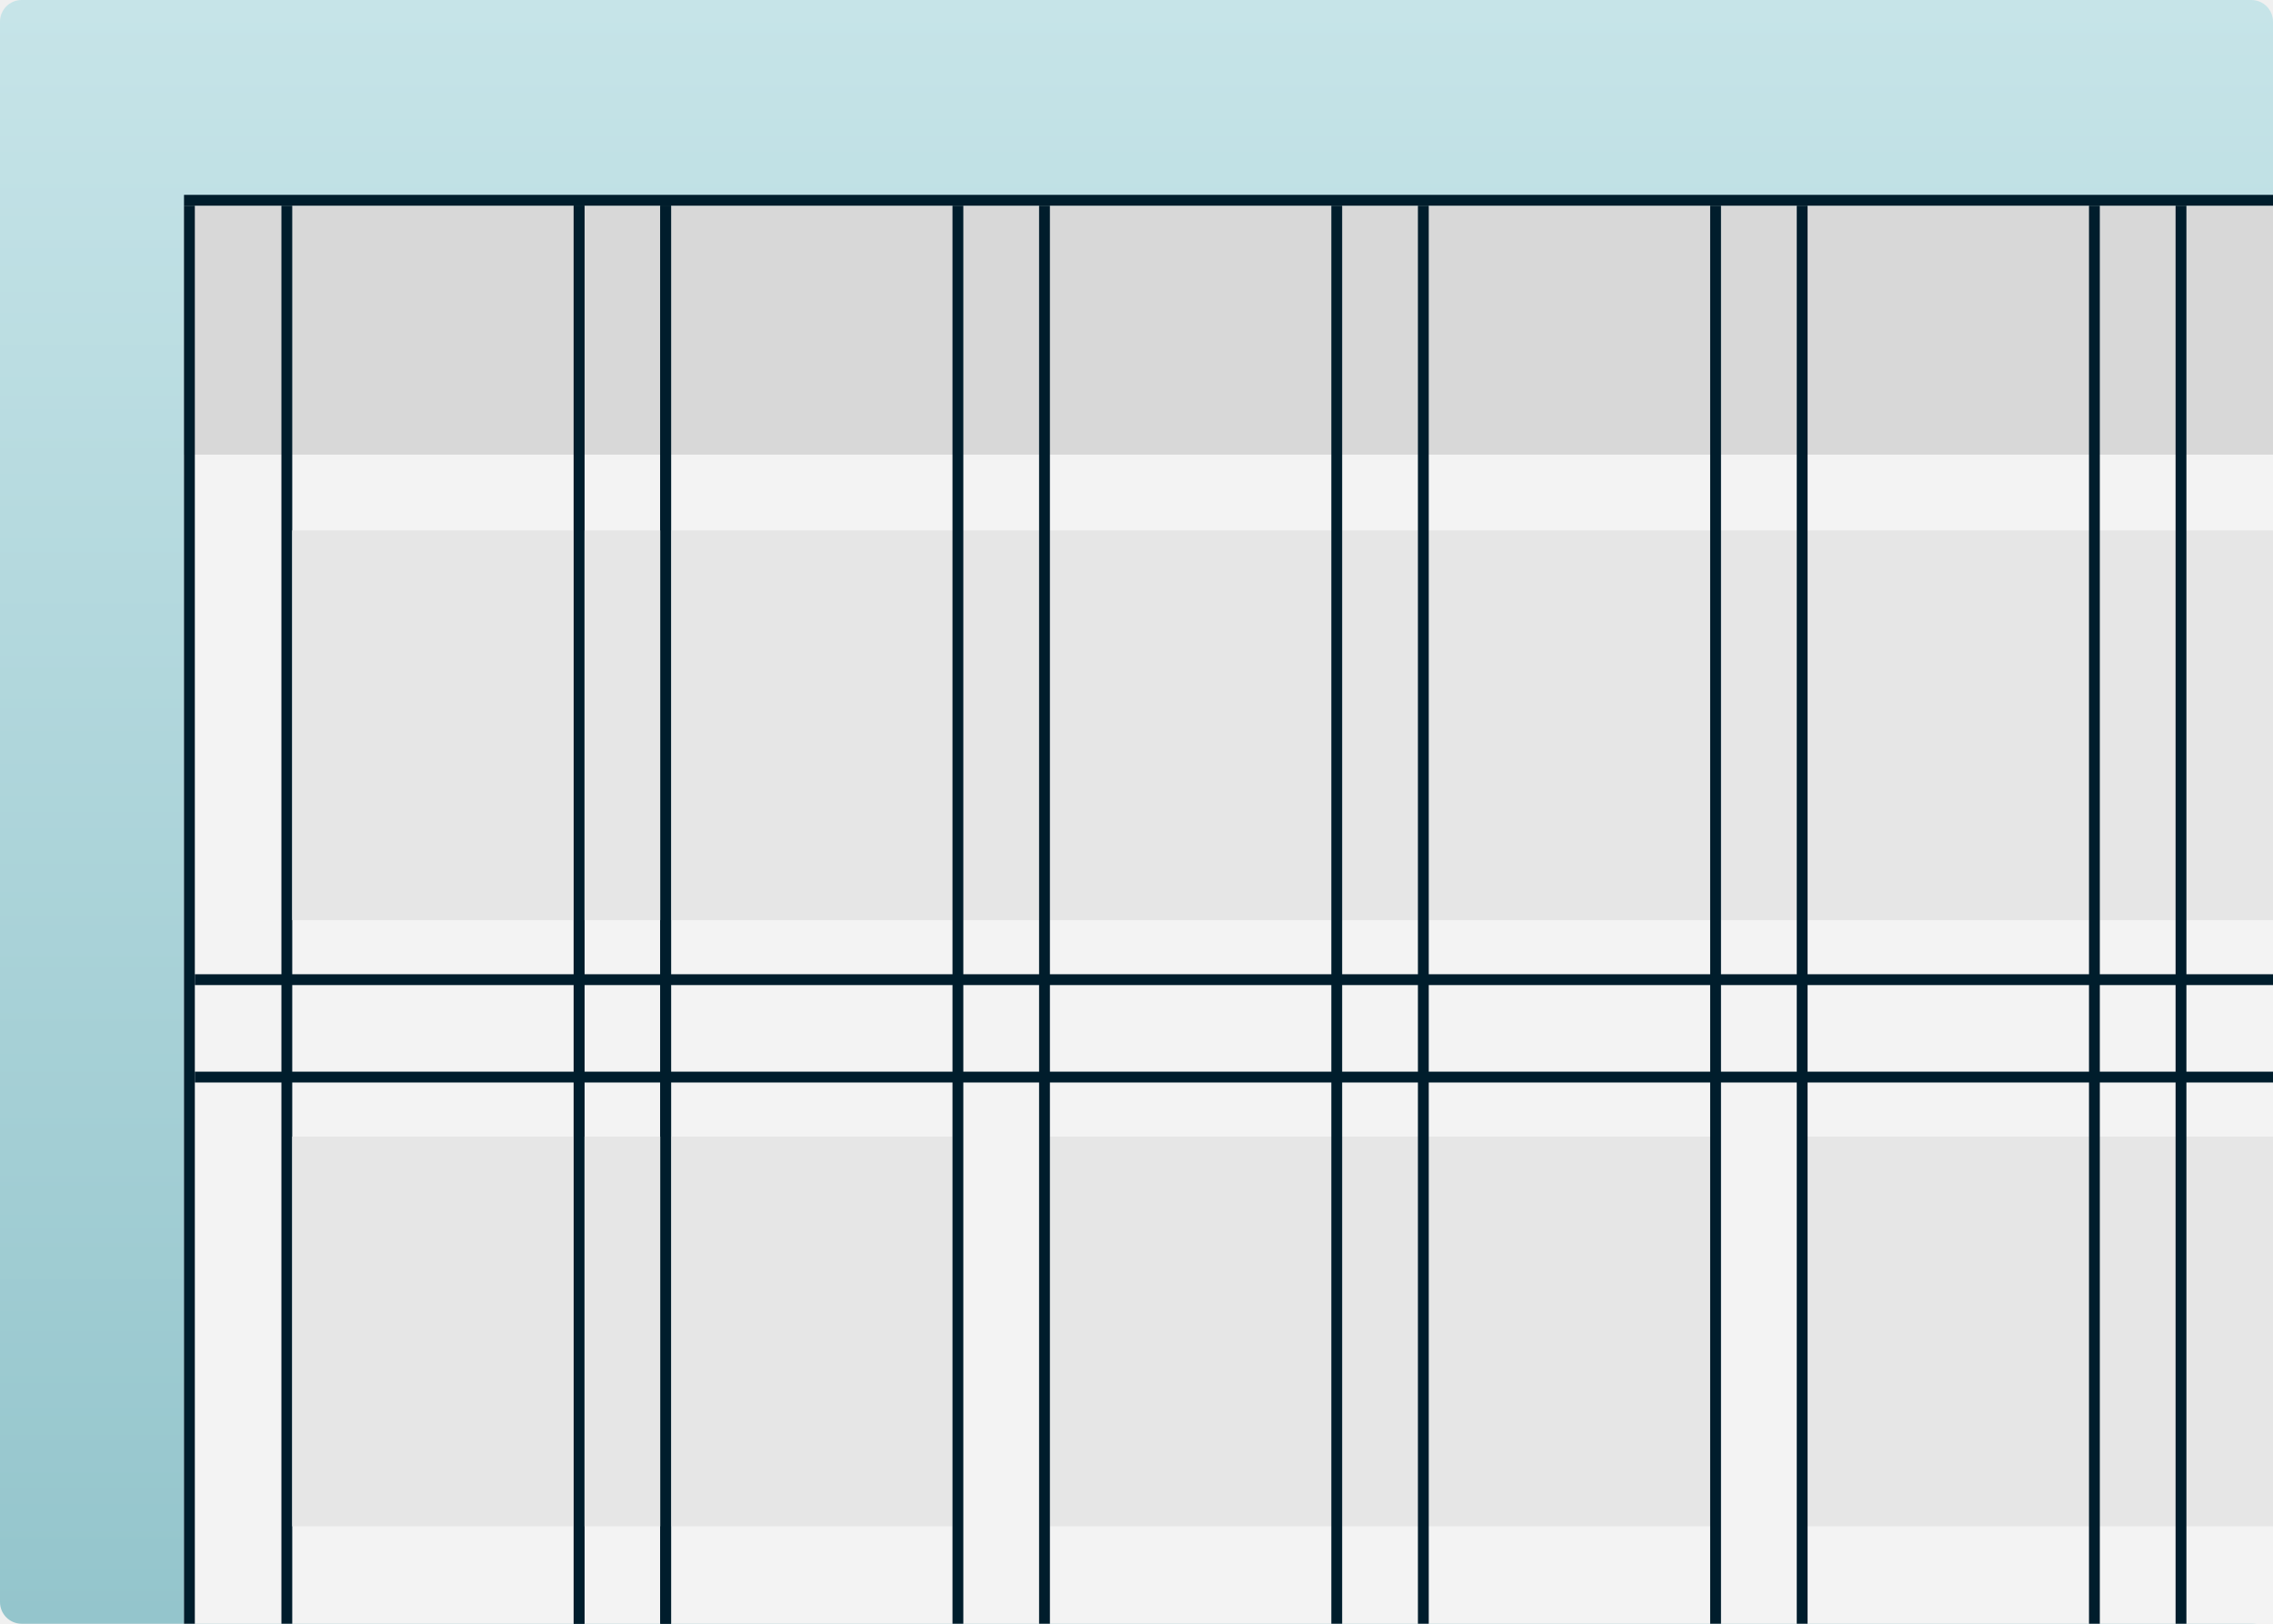
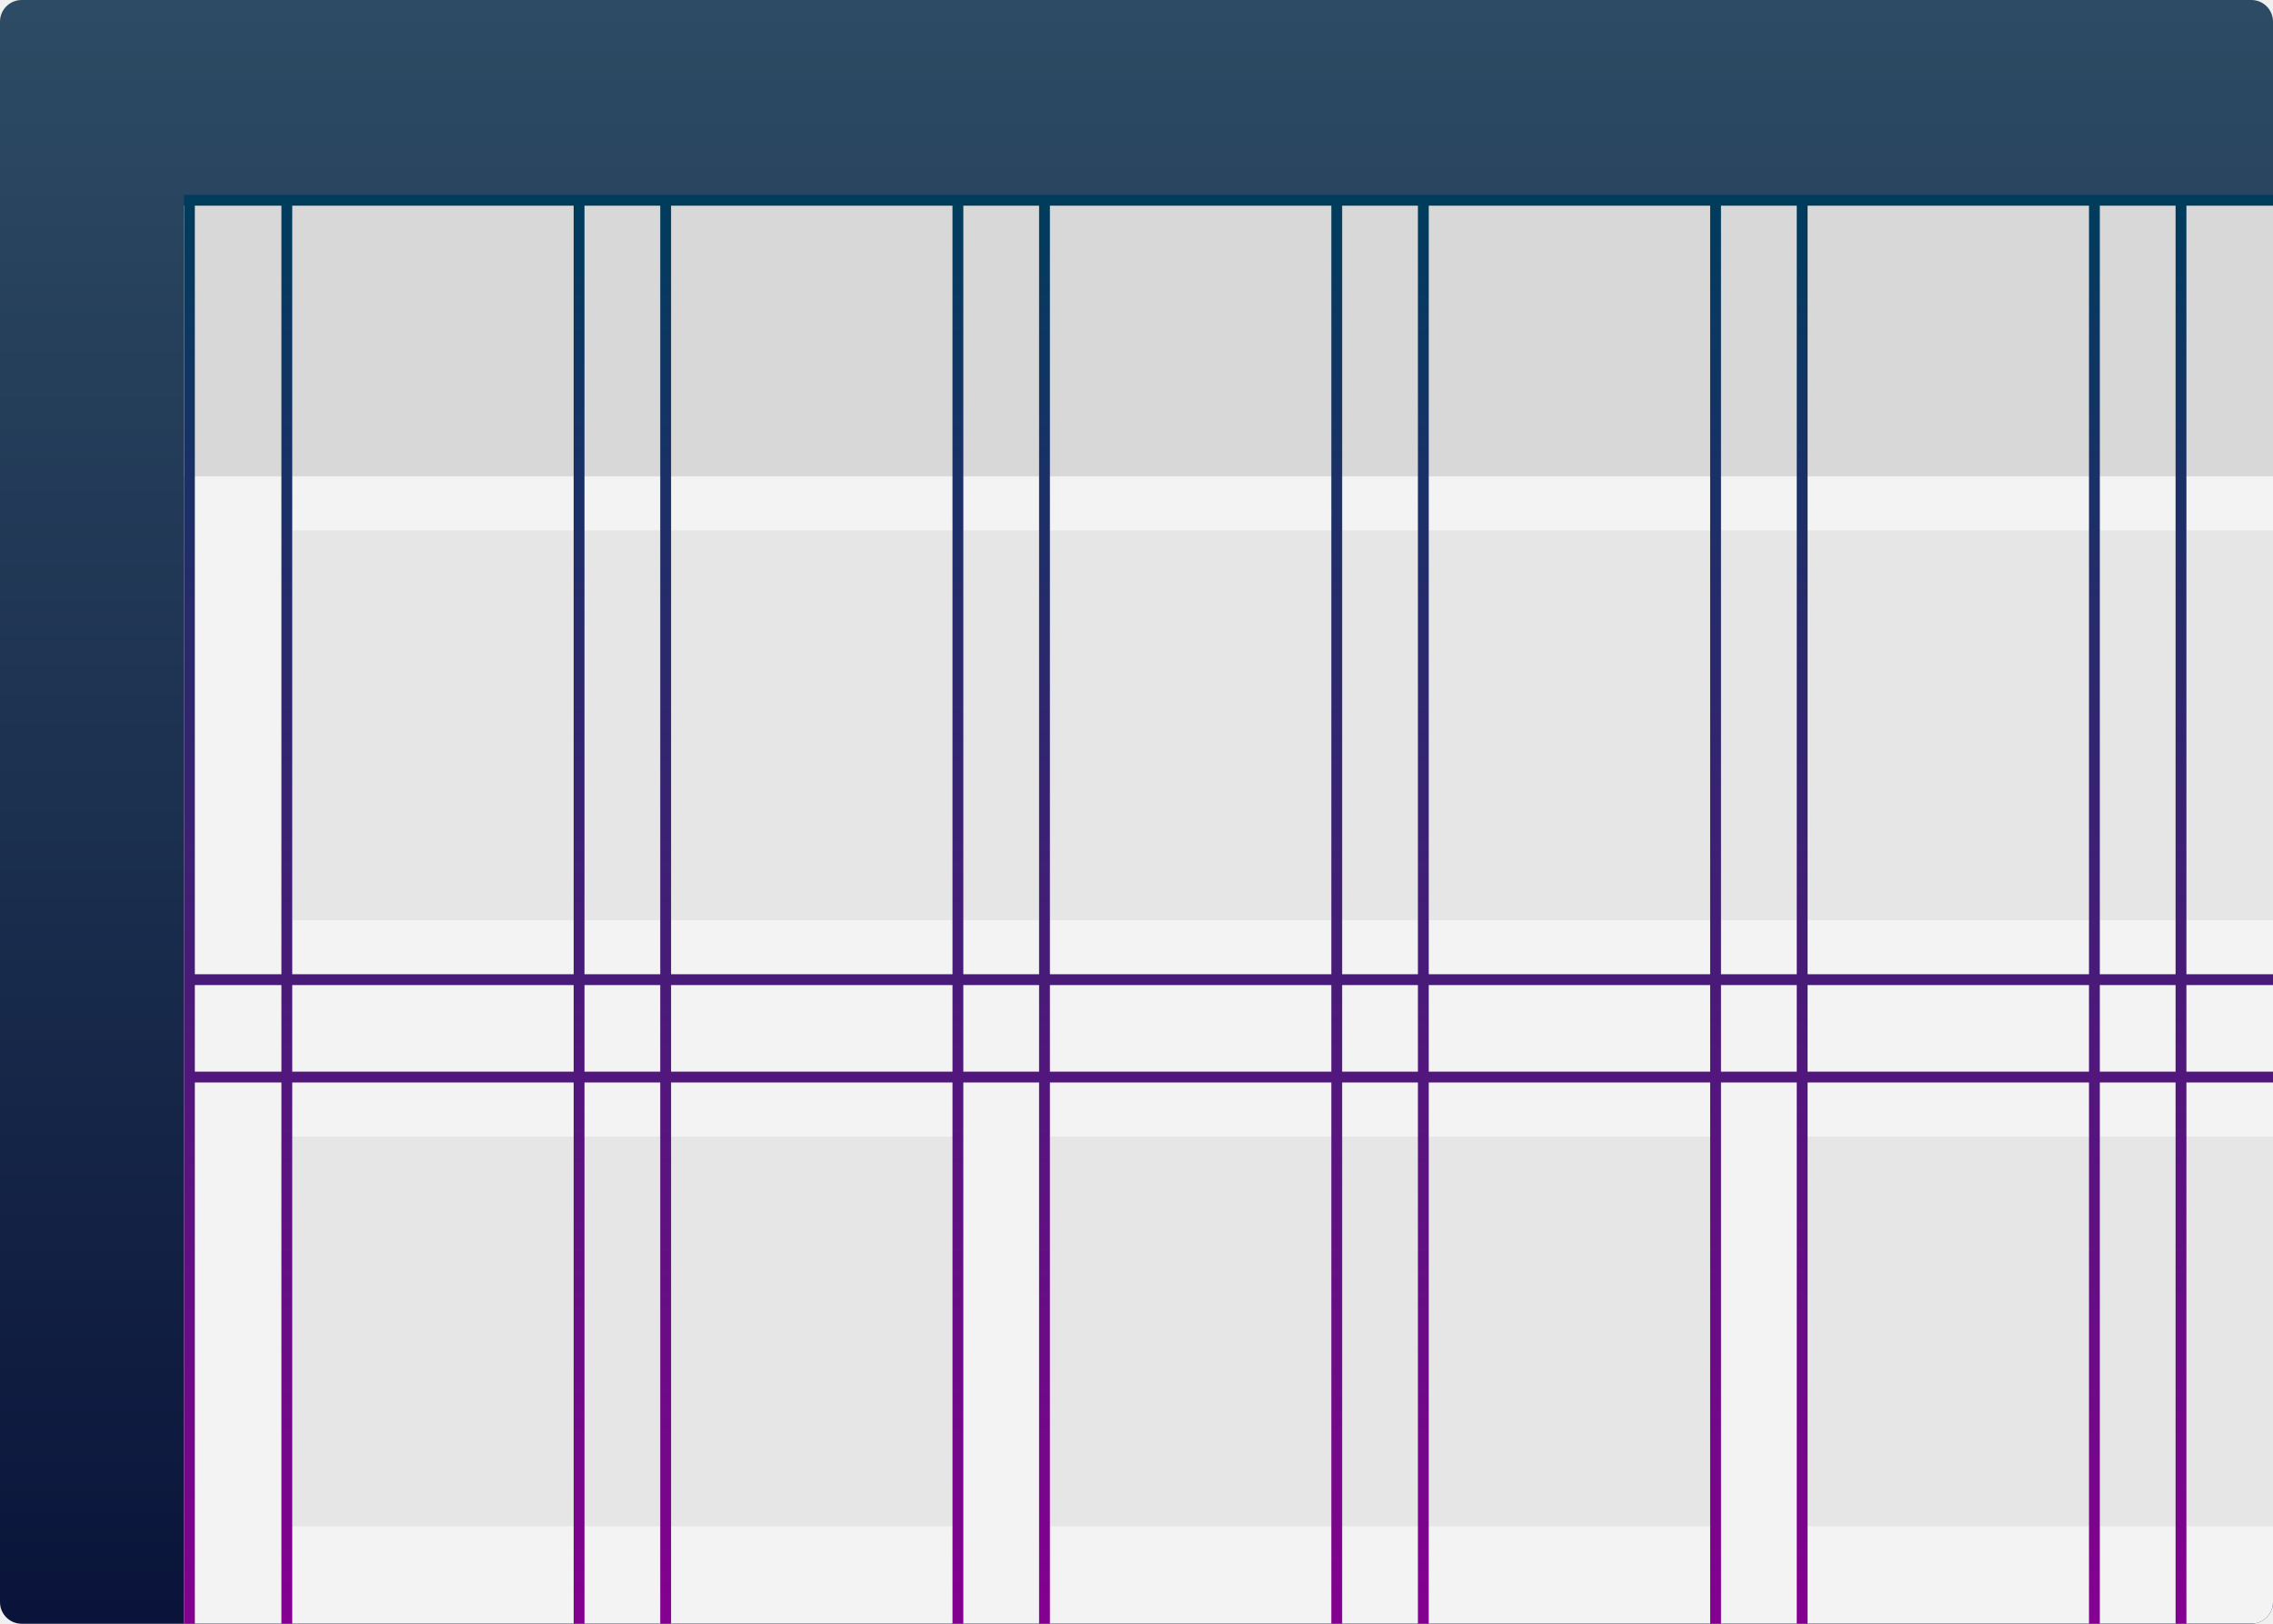
- <svg xmlns="http://www.w3.org/2000/svg" width="210px" height="150px" viewBox="0 0 210 150" version="1.1">
+ <svg xmlns="http://www.w3.org/2000/svg" xmlns:xlink="http://www.w3.org/1999/xlink" width="210px" height="150px" viewBox="0 0 210 150" version="1.1">
  <defs>
    <linearGradient x1="50%" y1="0%" x2="50%" y2="100%" id="linearGradient-1">
-       <stop stop-color="#C6E4E8" offset="0%" />
-       <stop stop-color="#94C5CC" offset="100%" />
+       <stop stop-color="#2D4B64" offset="0%" />
+       <stop stop-color="#0A143A" offset="100%" />
+     </linearGradient>
+     <rect id="path-2" x="0" y="0" width="210" height="150" rx="2" />
+     <linearGradient x1="100%" y1="100%" x2="100%" y2="0%" id="linearGradient-4">
+       <stop stop-color="#840090" offset="0%" />
+       <stop stop-color="#003C5C" offset="100%" />
    </linearGradient>
  </defs>
  <g id="Page-1" stroke="none" stroke-width="1" fill="none" fill-rule="evenodd">
-     <g id="Desktop-Copy" transform="translate(-235, -726)" fill-rule="nonzero">
+     <g id="Desktop-Copy" transform="translate(-235, -726)">
      <g id="Group-3" transform="translate(235, 726)">
-         <rect id="Rectangle" fill="url(#linearGradient-1)" x="0" y="0" width="210" height="150" rx="2" />
-         <rect id="Rectangle" fill="#D8D8D8" x="17" y="19" width="193" height="25" />
-         <rect id="Rectangle" fill="#F3F3F3" x="17" y="42" width="193" height="108" />
-         <rect id="Rectangle" fill="#001D2C" x="17" y="19" width="1" height="131" />
-         <rect id="Rectangle" fill="#001D2C" x="26" y="19" width="1" height="131" />
-         <rect id="Rectangle" fill="#001D2C" x="53" y="19" width="1" height="131" />
-         <rect id="Rectangle" fill="#001D2C" x="61" y="19" width="1" height="131" />
-         <rect id="Rectangle" fill="#E6E6E6" x="27" y="49" width="183" height="36" />
-         <rect id="Rectangle" fill="#E6E6E6" x="27" y="105" width="61" height="36" />
-         <rect id="Rectangle" fill="#E6E6E6" x="97" y="105" width="61" height="36" />
-         <rect id="Rectangle" fill="#E6E6E6" x="167" y="105" width="43" height="36" />
-         <rect id="Rectangle" fill="#001D2C" x="53" y="19" width="1" height="131" />
-         <rect id="Rectangle" fill="#001D2C" x="61" y="19" width="1" height="131" />
-         <rect id="Rectangle" fill="#001D2C" x="88" y="19" width="1" height="131" />
-         <rect id="Rectangle" fill="#001D2C" x="96" y="19" width="1" height="131" />
-         <rect id="Rectangle" fill="#001D2C" x="123" y="19" width="1" height="131" />
-         <rect id="Rectangle" fill="#001D2C" x="131" y="19" width="1" height="131" />
-         <rect id="Rectangle" fill="#001D2C" x="158" y="19" width="1" height="131" />
-         <rect id="Rectangle" fill="#001D2C" x="166" y="19" width="1" height="131" />
-         <rect id="Rectangle" fill="#001D2C" x="193" y="19" width="1" height="131" />
-         <rect id="Rectangle" fill="#001D2C" x="201" y="19" width="1" height="131" />
-         <rect id="Rectangle" fill="#001D2C" x="18" y="90" width="192" height="1" />
-         <rect id="Rectangle" fill="#001D2C" x="17" y="18" width="193" height="1" />
-         <rect id="Rectangle" fill="#001D2C" x="18" y="99" width="192" height="1" />
+         <g id="Rectangle">
+           <mask id="mask-3" fill="white">
+             <use xlink:href="#path-2" />
+           </mask>
+           <use id="Mask" fill="url(#linearGradient-1)" xlink:href="#path-2" />
+           <rect fill="#F3F3F3" fill-rule="nonzero" mask="url(#mask-3)" x="17" y="19" width="193" height="131" />
+         </g>
+         <g id="Group-7" transform="translate(17, 18)" fill-rule="nonzero">
+           <rect id="Rectangle" fill="#D8D8D8" x="0" y="1" width="193" height="25" />
+           <rect id="Rectangle" fill="#E6E6E6" x="10" y="31" width="183" height="36" />
+           <rect id="Rectangle" fill="#E6E6E6" x="10" y="87" width="61" height="36" />
+           <rect id="Rectangle" fill="#E6E6E6" x="80" y="87" width="61" height="36" />
+           <rect id="Rectangle" fill="#E6E6E6" x="150" y="87" width="43" height="36" />
+           <path d="M1,82 L1,132 L0,132 L0,1 L0,0 L193,0 L193,1 L185,1 L185,72 L193,72 L193,73 L185,73 L185,81 L193,81 L193,82 L185,82 L185,132 L184,132 L184,82 L177,82 L177,132 L176,132 L176,82 L150,82 L150,132 L149,132 L149,82 L142,82 L142,132 L141,132 L141,82 L115,82 L115,132 L114,132 L114,82 L107,82 L107,132 L106,132 L106,82 L80,82 L80,132 L79,132 L79,82 L72,82 L72,132 L71,132 L71,82 L45,82 L45,132 L44,132 L44,82 L37,82 L37,132 L36,132 L36,82 L10,82 L10,132 L9,132 L9,82 L1,82 Z M1,81 L9,81 L9,73 L1,73 L1,81 Z M10,81 L36,81 L36,73 L10,73 L10,81 Z M37,81 L44,81 L44,73 L37,73 L37,81 Z M45,81 L71,81 L71,73 L45,73 L45,81 Z M72,81 L79,81 L79,73 L72,73 L72,81 Z M80,81 L106,81 L106,73 L80,73 L80,81 Z M107,81 L114,81 L114,73 L107,73 L107,81 Z M115,81 L141,81 L141,73 L115,73 L115,81 Z M142,81 L149,81 L149,73 L142,73 L142,81 Z M150,81 L176,81 L176,73 L150,73 L150,81 Z M177,81 L184,81 L184,73 L177,73 L177,81 Z M1,1 L1,72 L9,72 L9,1 L1,1 Z M184,1 L177,1 L177,72 L184,72 L184,1 Z M176,1 L150,1 L150,72 L176,72 L176,1 Z M149,1 L142,1 L142,72 L149,72 L149,1 Z M141,1 L115,1 L115,72 L141,72 L141,1 Z M114,1 L107,1 L107,72 L114,72 L114,1 Z M106,1 L80,1 L80,72 L106,72 L106,1 Z M79,1 L72,1 L72,72 L79,72 L79,1 Z M71,1 L45,1 L45,72 L71,72 L71,1 Z M44,1 L37,1 L37,72 L44,72 L44,1 Z M36,1 L10,1 L10,72 L36,72 L36,1 Z" id="Combined-Shape" fill="url(#linearGradient-4)" />
+         </g>
      </g>
    </g>
  </g>
</svg>
